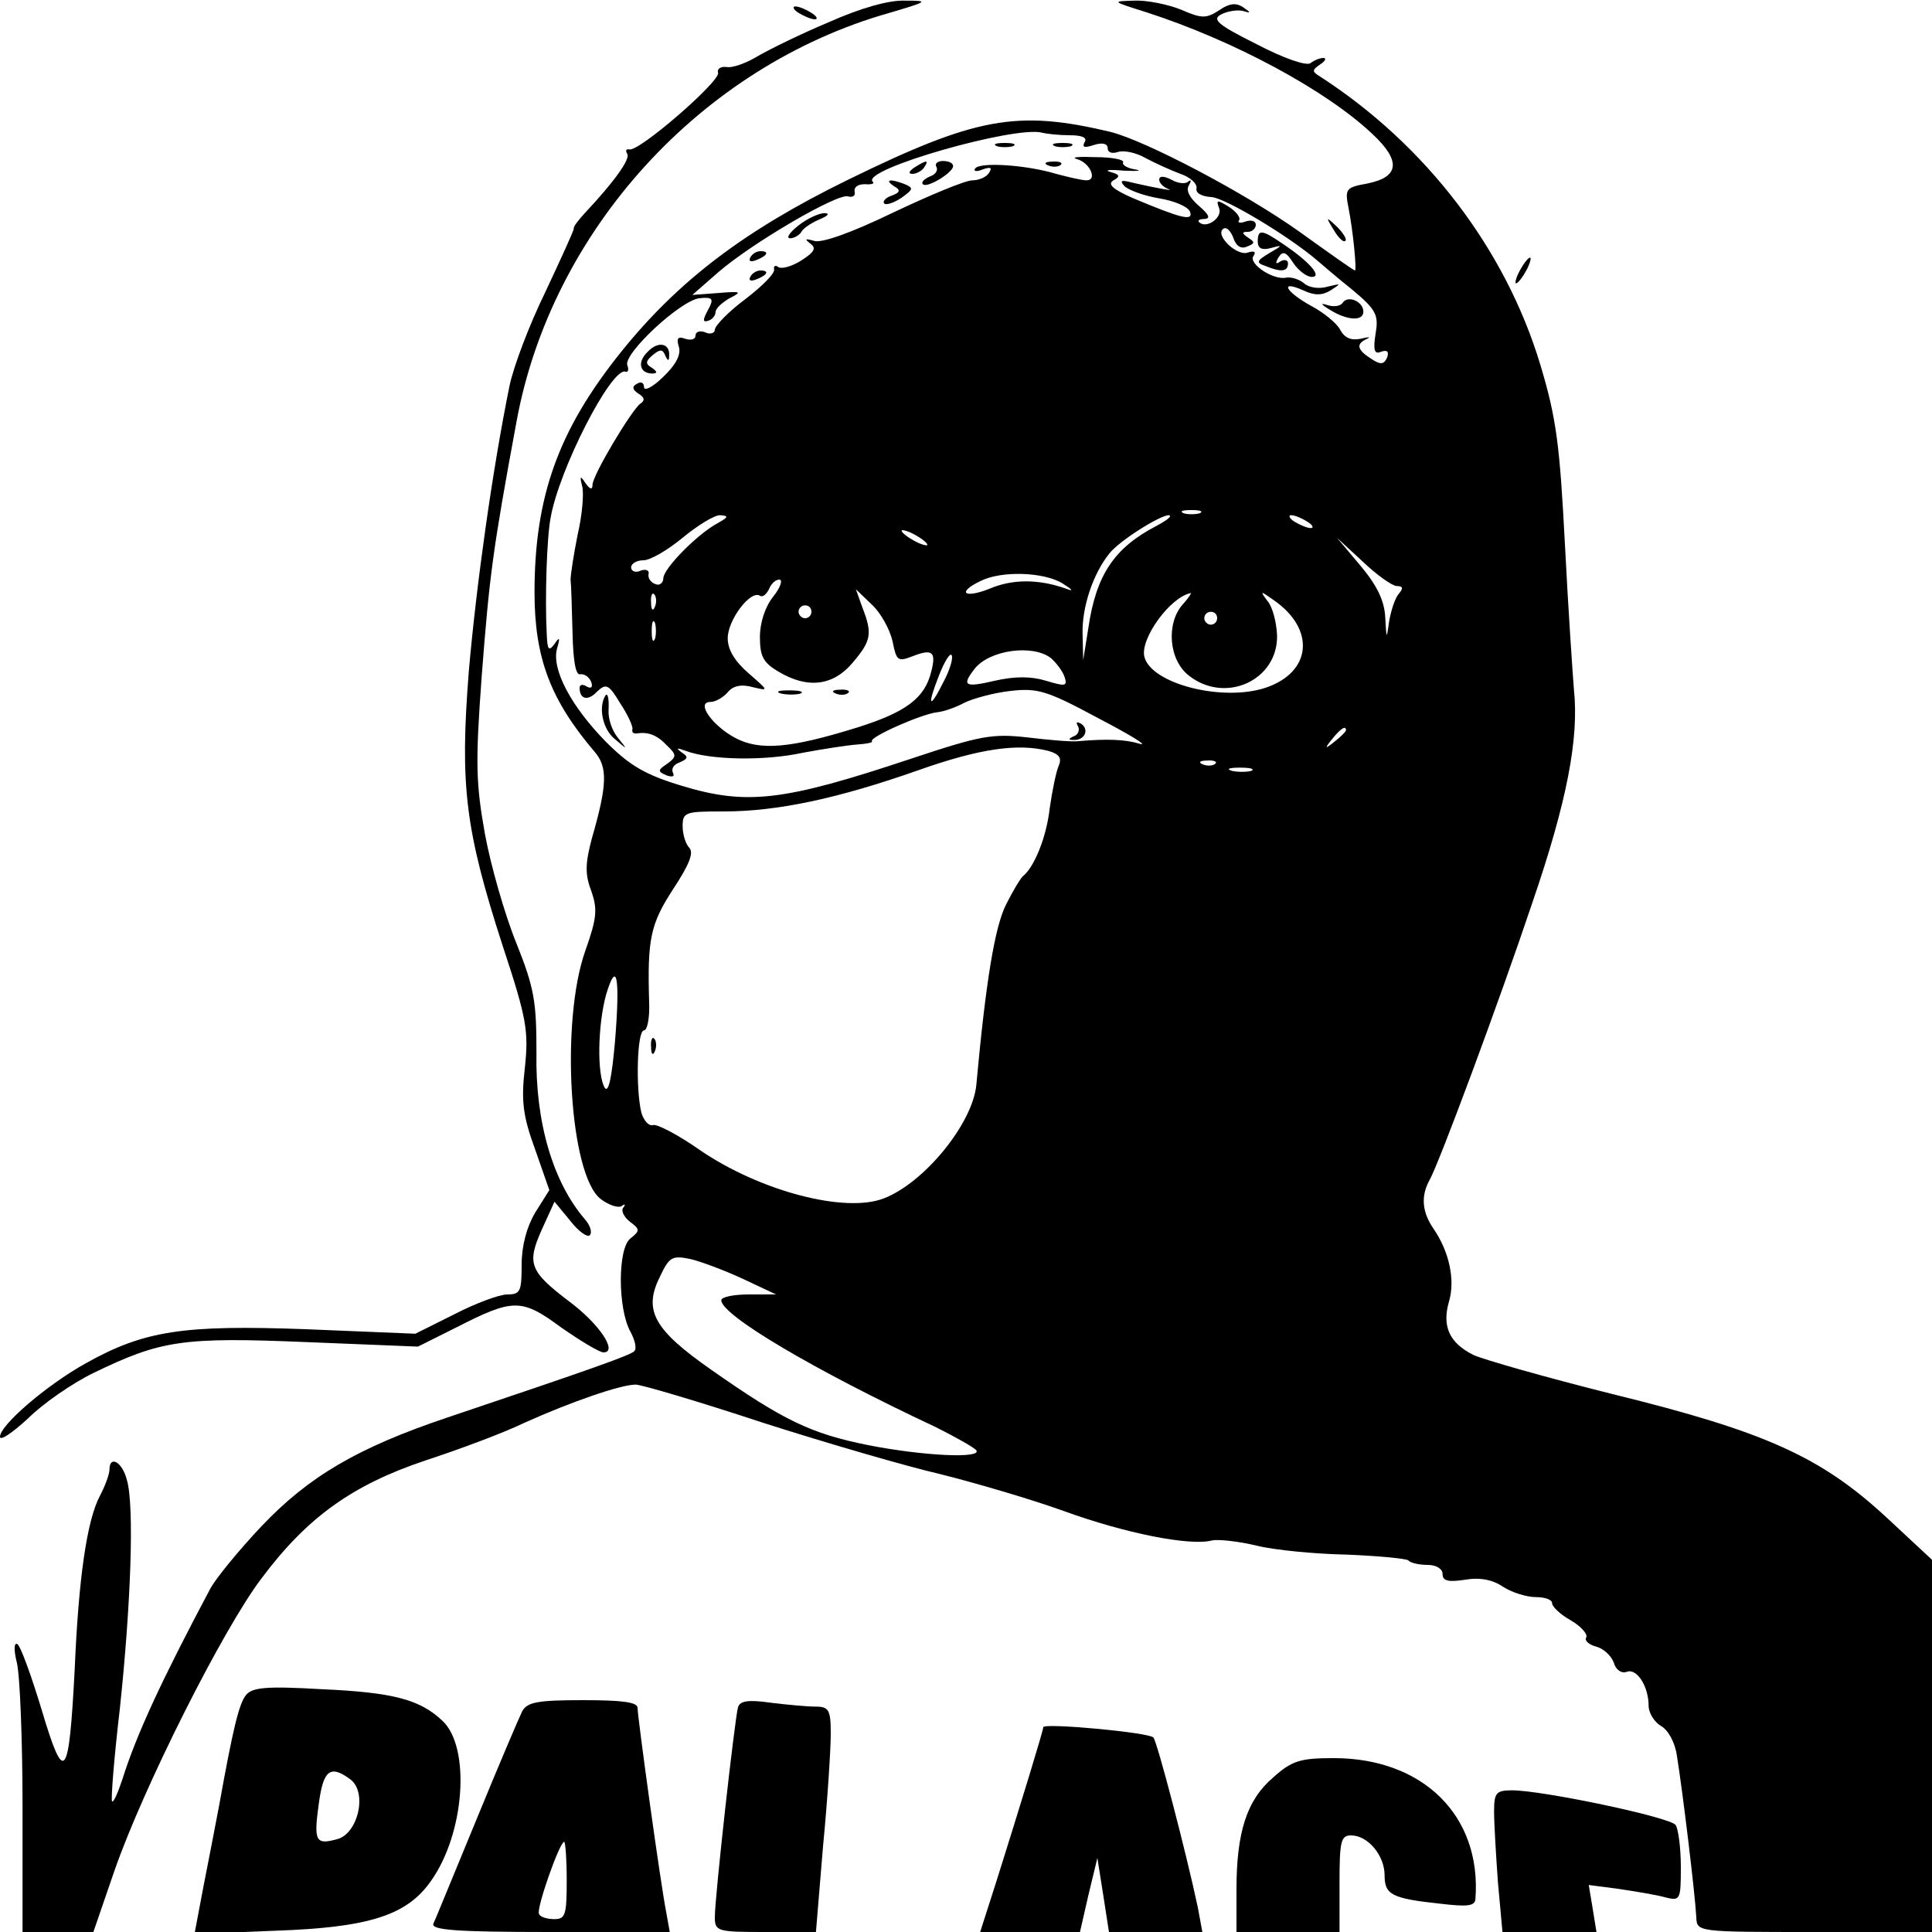
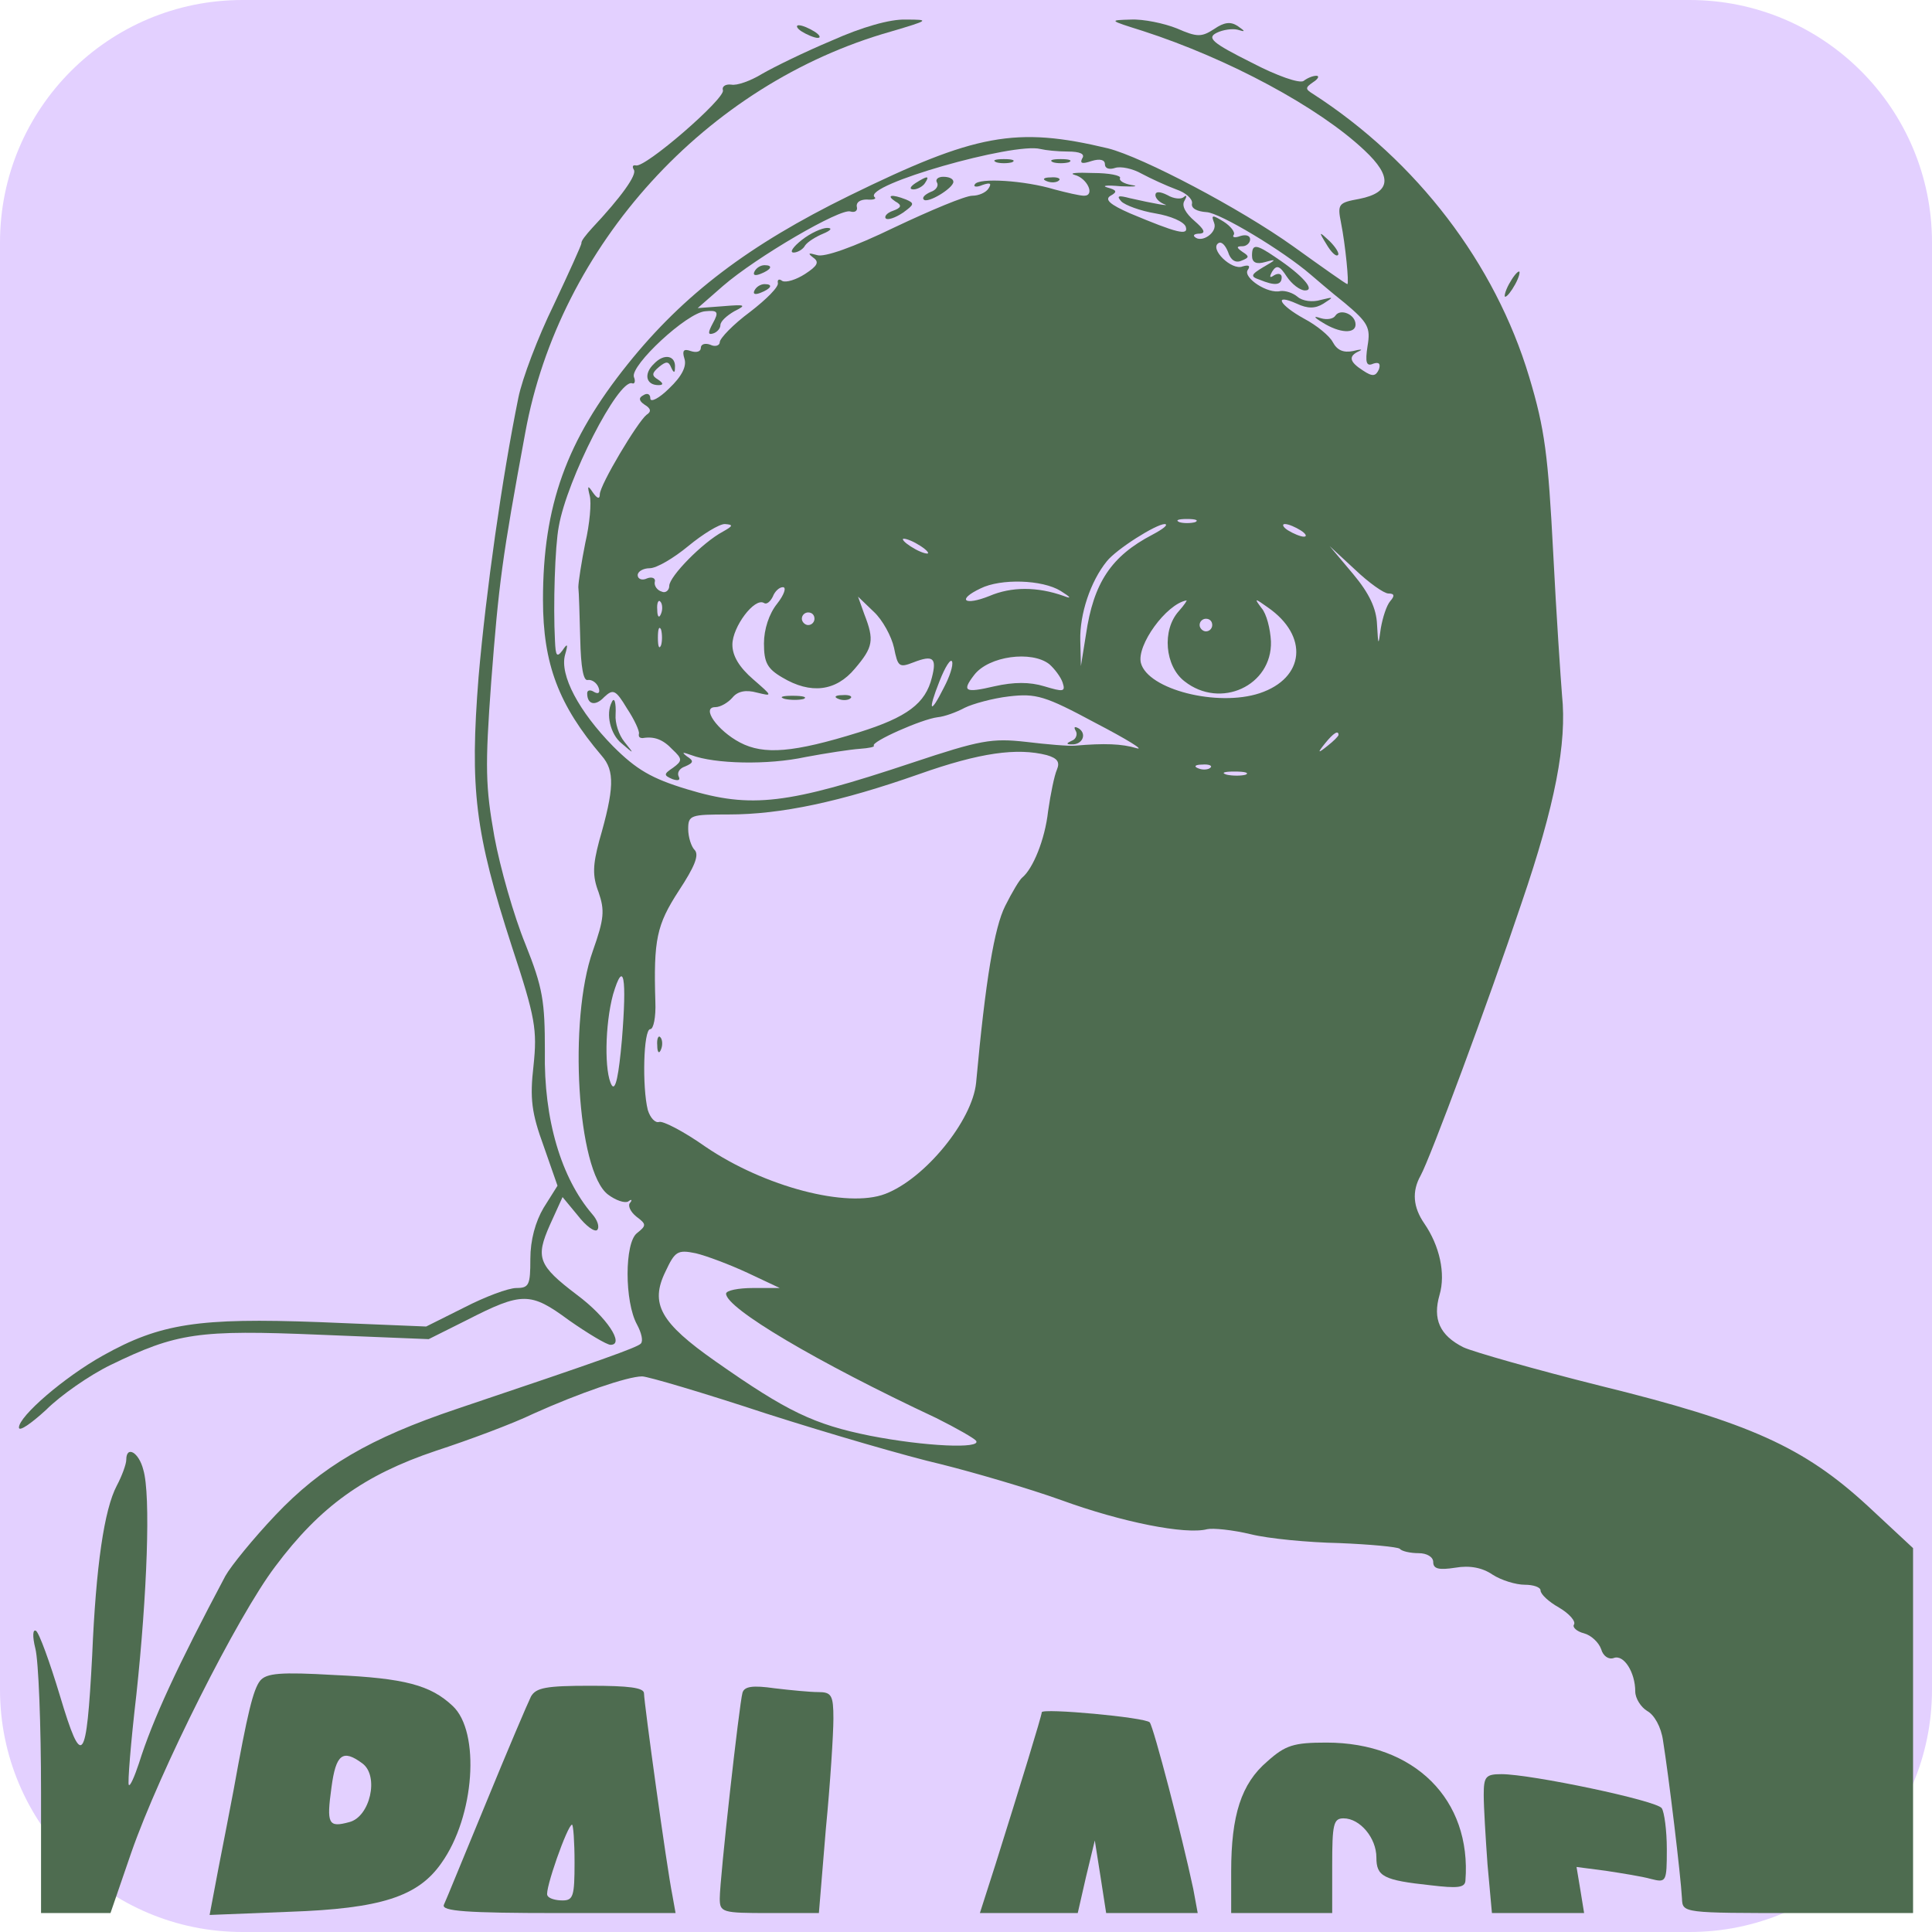
- <svg xmlns="http://www.w3.org/2000/svg" version="1.0" width="300pt" height="300pt" viewBox="0 0 300 300" preserveAspectRatio="xMidYMid meet">
-   <g transform="translate(0,300) scale(0.1,-0.1)" fill="#000000" stroke="none">
-     <path d="M1288 2966 c-43 -18 -92 -42 -111 -53 -18 -11 -40 -19 -49 -17 -9 1 -15 -3 -13 -9 4 -13 -124 -124 -138 -119 -5 1 -6 -2 -3 -7 5 -8 -20 -43 -66 -92 -10 -11 -18 -21 -17 -24 0 -3 -20 -47 -44 -98 -25 -51 -50 -117 -56 -147 -26 -128 -51 -305 -63 -442 -14 -178 -6 -246 53 -428 37 -112 40 -131 34 -188 -6 -52 -3 -75 16 -127 l22 -63 -22 -35 c-13 -22 -21 -51 -21 -81 0 -41 -2 -46 -22 -46 -13 0 -50 -14 -83 -31 l-60 -30 -170 7 c-190 7 -251 -2 -342 -53 -61 -34 -133 -96 -133 -114 0 -7 19 6 43 28 23 23 69 55 102 71 105 51 139 56 331 48 l173 -7 60 30 c88 45 101 45 162 0 30 -21 60 -39 66 -39 23 0 -6 44 -53 79 -62 47 -66 59 -43 111 l20 44 24 -29 c13 -17 27 -27 31 -23 4 5 0 16 -8 25 -49 57 -77 150 -75 258 0 79 -3 100 -31 170 -18 44 -40 121 -49 170 -14 79 -15 109 -5 245 12 156 17 195 54 395 54 296 286 552 579 635 61 18 62 19 24 19 -25 1 -70 -12 -117 -33z" />
-     <path d="M1780 2981 c136 -44 279 -121 351 -189 45 -42 42 -67 -8 -77 -33 -6 -35 -8 -29 -38 7 -35 13 -97 10 -97 -2 0 -40 27 -86 60 -84 60 -238 141 -293 155 -146 35 -210 23 -410 -75 -159 -78 -262 -156 -351 -267 -97 -121 -134 -224 -134 -373 0 -102 25 -167 93 -247 21 -24 20 -52 -4 -135 -10 -38 -11 -55 -1 -81 10 -29 9 -42 -9 -93 -39 -109 -25 -349 24 -386 12 -9 26 -14 32 -11 5 4 7 3 3 -2 -4 -4 0 -14 10 -22 16 -12 16 -14 1 -26 -20 -15 -20 -109 0 -145 7 -13 10 -26 6 -30 -5 -6 -64 -27 -290 -103 -140 -47 -216 -92 -289 -169 -35 -37 -70 -80 -79 -96 -76 -143 -115 -227 -137 -297 -7 -21 -14 -37 -16 -34 -2 2 3 66 12 143 17 159 23 316 11 356 -7 28 -27 39 -27 16 0 -7 -7 -26 -15 -41 -20 -38 -33 -127 -39 -269 -9 -172 -16 -181 -51 -64 -16 53 -33 100 -38 103 -5 3 -6 -8 -1 -28 5 -19 9 -121 9 -227 l0 -192 55 0 55 0 33 96 c45 129 168 374 228 453 71 95 141 145 254 183 52 17 122 43 155 59 71 32 149 59 172 59 9 0 97 -26 197 -59 100 -32 224 -68 276 -80 52 -13 138 -38 191 -57 96 -35 197 -55 231 -46 9 2 40 -1 69 -8 28 -7 91 -13 140 -14 49 -2 92 -6 96 -9 3 -4 17 -7 30 -7 13 0 23 -6 23 -14 0 -11 9 -13 35 -9 23 4 43 0 59 -11 14 -9 37 -16 51 -16 14 0 25 -4 25 -9 0 -6 13 -18 29 -27 17 -10 27 -22 24 -27 -3 -4 4 -11 16 -14 11 -3 23 -14 27 -25 3 -11 12 -17 20 -14 16 6 34 -23 34 -53 0 -11 9 -25 19 -31 11 -6 22 -25 25 -47 9 -56 28 -213 30 -250 1 -23 1 -23 184 -23 l182 0 0 289 0 289 -72 67 c-101 93 -187 132 -423 190 -104 26 -202 54 -217 61 -38 19 -49 45 -38 83 10 34 0 78 -24 113 -18 26 -20 51 -6 76 15 27 107 274 160 432 53 155 72 253 64 329 -2 25 -9 127 -14 226 -8 153 -13 195 -38 278 -54 180 -178 342 -342 448 -13 8 -13 10 0 19 8 5 10 10 5 10 -6 0 -15 -4 -20 -8 -6 -5 -43 8 -83 29 -62 31 -71 39 -55 47 10 5 25 7 33 5 13 -4 13 -3 0 6 -11 7 -21 6 -37 -5 -20 -13 -27 -13 -59 1 -20 8 -53 15 -73 14 -35 -1 -35 -1 19 -18z m-119 -191 c20 0 28 -4 23 -11 -4 -8 0 -9 15 -4 13 4 21 2 21 -5 0 -7 7 -9 16 -6 9 3 28 -1 42 -9 15 -8 39 -19 55 -25 15 -5 26 -15 25 -22 -2 -8 8 -13 23 -14 21 -1 121 -61 165 -99 6 -5 30 -26 54 -45 37 -31 41 -39 36 -68 -4 -26 -2 -33 9 -28 9 3 12 0 9 -9 -5 -11 -10 -12 -25 -2 -22 14 -24 23 -6 31 6 3 2 3 -10 0 -15 -3 -25 1 -32 14 -5 10 -26 27 -45 37 -40 22 -50 41 -12 24 17 -8 29 -8 42 0 17 11 17 11 -4 6 -13 -4 -29 -2 -37 5 -7 6 -19 10 -27 9 -20 -5 -59 21 -52 33 5 7 2 9 -8 6 -17 -7 -53 28 -38 37 5 3 11 -4 15 -14 4 -13 12 -18 21 -14 13 5 13 7 2 14 -10 7 -10 9 0 9 6 0 12 5 12 11 0 6 -7 8 -16 5 -8 -3 -13 -2 -10 2 3 4 -5 14 -16 21 -18 11 -20 11 -15 -2 6 -15 -20 -33 -31 -22 -3 3 1 5 9 5 9 1 6 7 -9 20 -14 12 -21 24 -16 32 4 7 4 10 -1 6 -4 -4 -16 -3 -26 3 -12 6 -19 6 -19 0 0 -5 6 -11 13 -14 15 -5 -18 1 -53 9 -19 5 -22 4 -14 -5 6 -6 30 -15 54 -19 24 -4 45 -13 48 -21 5 -15 -14 -10 -88 21 -32 14 -41 22 -31 28 11 6 10 9 -5 13 -10 3 -1 4 21 2 22 -1 30 0 17 2 -12 2 -20 7 -18 11 2 4 -17 8 -43 8 -25 1 -39 0 -29 -3 20 -5 33 -33 15 -33 -7 0 -28 5 -47 10 -46 14 -120 19 -126 8 -3 -4 3 -5 12 -1 12 4 15 3 10 -5 -4 -7 -16 -12 -26 -12 -11 0 -66 -23 -123 -50 -66 -32 -112 -48 -123 -44 -14 4 -15 3 -6 -4 10 -7 7 -13 -13 -26 -14 -9 -30 -14 -36 -11 -5 4 -8 2 -7 -3 2 -6 -18 -26 -44 -46 -27 -20 -48 -42 -48 -48 0 -5 -7 -8 -15 -4 -8 3 -15 1 -15 -5 0 -6 -7 -8 -16 -5 -11 4 -14 1 -10 -12 4 -12 -4 -28 -24 -47 -16 -16 -30 -23 -30 -16 0 7 -5 9 -11 5 -8 -4 -7 -9 2 -15 10 -6 11 -11 3 -16 -14 -11 -74 -111 -74 -126 0 -8 -4 -7 -11 3 -8 12 -9 11 -5 -5 3 -11 0 -45 -7 -75 -6 -30 -11 -62 -11 -70 1 -8 2 -45 3 -82 1 -45 5 -67 12 -65 6 1 14 -4 17 -12 3 -8 0 -11 -7 -7 -6 4 -11 3 -11 -2 0 -18 13 -21 27 -6 14 13 18 12 36 -18 12 -18 20 -36 19 -40 -1 -5 1 -7 6 -7 18 3 32 -2 47 -18 16 -15 16 -18 1 -29 -15 -10 -15 -12 -1 -18 9 -3 13 -2 10 4 -3 6 1 13 10 16 14 6 14 9 3 16 -9 7 -7 7 7 2 37 -14 121 -16 181 -3 32 6 71 12 86 13 14 1 24 3 22 5 -5 6 76 42 101 45 11 1 30 8 43 15 12 6 44 15 70 18 43 5 57 1 137 -42 50 -26 79 -44 65 -40 -23 7 -51 8 -97 4 -10 -1 -45 2 -78 6 -54 6 -72 3 -180 -33 -198 -66 -255 -73 -357 -42 -56 17 -80 31 -117 68 -54 55 -85 113 -76 145 5 17 4 19 -4 7 -9 -12 -11 -9 -12 15 -3 56 0 150 6 181 13 75 94 233 116 227 4 -2 6 3 3 10 -6 18 84 102 113 104 20 2 22 -1 12 -19 -8 -15 -8 -19 1 -16 6 2 11 8 11 13 0 6 10 15 22 22 20 10 18 11 -18 8 l-40 -3 40 35 c53 46 187 124 202 118 7 -2 12 1 10 8 -1 7 6 11 16 11 10 -1 16 1 12 4 -18 19 221 87 263 76 8 -2 27 -4 43 -4z m202 -587 c-7 -2 -19 -2 -25 0 -7 3 -2 5 12 5 14 0 19 -2 13 -5z m-748 -15 c-32 -17 -85 -71 -85 -86 0 -7 -6 -12 -12 -9 -7 2 -12 9 -11 15 2 6 -4 9 -12 6 -8 -4 -15 -1 -15 5 0 6 9 11 19 11 11 0 38 16 61 35 23 19 49 35 58 35 14 -1 13 -3 -3 -12z m680 -5 c-65 -34 -93 -76 -105 -158 l-8 -50 -1 41 c-1 41 16 93 42 125 15 19 78 59 92 59 6 -1 -3 -8 -20 -17z m235 7 c8 -5 11 -10 5 -10 -5 0 -17 5 -25 10 -8 5 -10 10 -5 10 6 0 17 -5 25 -10z m-590 -36 c0 -2 -9 0 -20 6 -11 6 -20 13 -20 16 0 2 9 0 20 -6 11 -6 20 -13 20 -16z m729 -64 c10 0 10 -4 3 -12 -6 -7 -12 -26 -15 -43 -4 -29 -4 -28 -6 6 -1 25 -12 49 -38 80 l-37 44 40 -37 c22 -21 46 -38 53 -38z m-519 4 c16 -10 18 -13 5 -8 -42 15 -83 15 -118 0 -40 -16 -52 -6 -14 12 32 16 98 14 127 -4z m-449 -20 c-13 -16 -21 -41 -21 -63 0 -30 5 -40 29 -54 45 -27 85 -22 115 14 29 34 31 45 15 86 l-10 28 25 -24 c14 -13 28 -39 32 -57 6 -30 8 -32 31 -23 31 12 37 7 29 -24 -10 -41 -39 -63 -116 -87 -103 -32 -150 -36 -188 -16 -36 19 -62 56 -39 56 8 0 20 7 27 15 8 10 21 13 39 8 25 -6 25 -6 -6 21 -22 19 -33 37 -33 55 0 28 35 75 50 66 4 -3 10 2 14 10 3 8 10 15 16 15 6 0 2 -12 -9 -26z m-184 -16 c-3 -8 -6 -5 -6 6 -1 11 2 17 5 13 3 -3 4 -12 1 -19z m820 4 c-27 -30 -22 -87 9 -111 57 -45 139 -7 137 63 -1 20 -7 44 -15 53 -12 16 -11 16 10 1 65 -45 59 -112 -13 -136 -67 -22 -177 6 -188 48 -7 28 40 93 72 99 2 1 -3 -7 -12 -17z m-577 -12 c0 -5 -4 -10 -10 -10 -5 0 -10 5 -10 10 0 6 5 10 10 10 6 0 10 -4 10 -10z m630 -10 c0 -5 -4 -10 -10 -10 -5 0 -10 5 -10 10 0 6 5 10 10 10 6 0 10 -4 10 -10z m-873 -32 c-3 -7 -5 -2 -5 12 0 14 2 19 5 13 2 -7 2 -19 0 -25z m448 -67 c-22 -44 -26 -38 -7 10 9 23 18 37 20 31 2 -6 -4 -24 -13 -41z m167 37 c8 -7 18 -20 21 -29 5 -15 1 -15 -29 -6 -23 7 -48 7 -79 0 -47 -11 -52 -8 -32 18 23 30 91 39 119 17z m458 -112 c0 -2 -8 -10 -17 -17 -16 -13 -17 -12 -4 4 13 16 21 21 21 13z m-462 -32 c17 -5 21 -11 16 -23 -4 -9 -10 -38 -14 -66 -5 -45 -24 -91 -41 -105 -4 -3 -16 -23 -27 -45 -17 -34 -31 -116 -46 -280 -6 -60 -81 -152 -144 -176 -60 -23 -191 11 -285 75 -34 24 -67 41 -73 39 -6 -2 -14 6 -18 19 -9 36 -7 128 4 128 5 0 9 19 8 43 -3 99 2 122 37 176 25 38 33 57 25 65 -5 5 -10 20 -10 33 0 22 4 23 64 23 83 0 177 20 302 64 96 34 155 42 202 30z m259 -20 c-3 -3 -12 -4 -19 -1 -8 3 -5 6 6 6 11 1 17 -2 13 -5z m56 -11 c-7 -2 -21 -2 -30 0 -10 3 -4 5 12 5 17 0 24 -2 18 -5z m-988 -420 c-5 -56 -10 -81 -16 -72 -12 20 -11 96 2 144 17 57 22 27 14 -72z m199 -369 l51 -24 -42 0 c-24 0 -43 -4 -43 -9 0 -23 143 -108 333 -197 32 -16 60 -32 63 -36 9 -13 -81 -9 -168 8 -89 18 -131 38 -245 118 -87 61 -104 91 -79 142 15 32 19 35 48 29 17 -4 54 -18 82 -31z" />
-     <path d="M1548 2773 c6 -2 18 -2 25 0 6 3 1 5 -13 5 -14 0 -19 -2 -12 -5z" />
-     <path d="M1638 2773 c6 -2 18 -2 25 0 6 3 1 5 -13 5 -14 0 -19 -2 -12 -5z" />
-     <path d="M1420 2740 c-9 -6 -10 -10 -3 -10 6 0 15 5 18 10 8 12 4 12 -15 0z" />
-     <path d="M1454 2741 c3 -5 -1 -12 -10 -15 -9 -4 -14 -9 -11 -12 6 -7 47 18 47 28 0 5 -7 8 -16 8 -8 0 -13 -4 -10 -9z" />
-     <path d="M1628 2743 c7 -3 16 -2 19 1 4 3 -2 6 -13 5 -11 0 -14 -3 -6 -6z" />
-     <path d="M1388 2711 c11 -6 10 -10 -4 -15 -9 -3 -14 -9 -11 -12 3 -3 15 1 27 9 18 13 19 15 5 21 -23 9 -32 7 -17 -3z" />
-     <path d="M1240 2650 c-14 -11 -20 -20 -13 -20 6 0 15 5 18 11 4 6 17 14 29 19 12 5 15 9 6 9 -8 0 -26 -8 -40 -19z" />
-     <path d="M1953 2625 c0 -11 7 -14 21 -10 18 5 18 4 -3 -8 -20 -12 -21 -15 -6 -20 24 -10 35 -9 35 4 0 5 -5 7 -12 3 -7 -5 -8 -3 -3 6 7 11 12 9 23 -8 8 -12 21 -22 29 -22 17 0 -4 24 -46 52 -32 22 -38 22 -38 3z" />
-     <path d="M1165 2600 c-3 -6 1 -7 9 -4 18 7 21 14 7 14 -6 0 -13 -4 -16 -10z" />
-     <path d="M1165 2570 c-3 -6 1 -7 9 -4 18 7 21 14 7 14 -6 0 -13 -4 -16 -10z" />
-     <path d="M2085 2530 c-3 -5 -13 -7 -23 -4 -12 4 -12 2 3 -7 27 -17 52 -18 52 -3 0 16 -24 26 -32 14z" />
-     <path d="M1006 2454 c-17 -16 -13 -34 7 -34 8 0 8 3 -1 9 -10 6 -10 10 2 20 11 9 15 9 19 -1 4 -9 6 -9 6 -1 2 20 -17 24 -33 7z" />
-     <path d="M939 1918 c-10 -19 -2 -51 15 -65 21 -18 21 -18 5 2 -9 11 -15 30 -14 43 1 19 -2 29 -6 20z" />
-     <path d="M1674 1872 c3 -5 0 -13 -6 -15 -9 -4 -10 -6 -1 -6 17 -1 25 16 12 25 -7 4 -9 3 -5 -4z" />
-     <path d="M1213 1923 c9 -2 23 -2 30 0 6 3 -1 5 -18 5 -16 0 -22 -2 -12 -5z" />
-     <path d="M1298 1923 c7 -3 16 -2 19 1 4 3 -2 6 -13 5 -11 0 -14 -3 -6 -6z" />
-     <path d="M1011 1374 c0 -11 3 -14 6 -6 3 7 2 16 -1 19 -3 4 -6 -2 -5 -13z" />
-     <path d="M1240 2980 c8 -5 20 -10 25 -10 6 0 3 5 -5 10 -8 5 -19 10 -25 10 -5 0 -3 -5 5 -10z" />
-     <path d="M2071 2643 c7 -12 15 -20 18 -17 3 2 -3 12 -13 22 -17 16 -18 16 -5 -5z" />
-     <path d="M2360 2580 c-6 -11 -8 -20 -6 -20 3 0 10 9 16 20 6 11 8 20 6 20 -3 0 -10 -9 -16 -20z" />
-     <path d="M382 368 c-11 -14 -20 -51 -42 -173 -5 -27 -16 -83 -24 -124 l-14 -74 126 5 c145 5 204 24 241 77 53 74 62 208 18 249 -35 33 -76 44 -187 49 -86 5 -108 3 -118 -9z m162 -131 c27 -20 12 -85 -21 -93 -33 -9 -36 -3 -28 55 7 53 18 61 49 38z" />
-     <path d="M811 343 c-5 -10 -37 -85 -71 -168 -34 -82 -64 -156 -67 -162 -4 -10 36 -13 181 -13 l186 0 -5 28 c-9 44 -45 306 -45 320 0 9 -24 12 -85 12 -70 0 -86 -3 -94 -17z m69 -263 c0 -53 -2 -60 -19 -60 -11 0 -22 3 -24 8 -5 7 32 112 39 112 2 0 4 -27 4 -60z" />
-     <path d="M1146 349 c-5 -17 -36 -294 -36 -326 0 -22 4 -23 78 -23 l79 0 11 133 c7 72 12 151 12 175 0 37 -3 42 -24 42 -13 0 -44 3 -69 6 -35 5 -48 3 -51 -7z" />
-     <path d="M1620 318 c0 -5 -34 -116 -73 -240 l-25 -78 77 0 78 0 13 57 14 58 9 -57 9 -58 73 0 72 0 -7 38 c-18 85 -63 257 -69 264 -7 8 -171 23 -171 16z" />
-     <path d="M1977 240 c-41 -35 -57 -85 -57 -174 l0 -66 80 0 80 0 0 75 c0 66 2 75 18 75 26 0 52 -31 52 -62 0 -30 11 -36 86 -44 42 -5 54 -4 55 7 10 129 -81 219 -220 219 -52 0 -65 -4 -94 -30z" />
-     <path d="M2320 187 c0 -19 3 -68 6 -110 l7 -77 73 0 73 0 -6 37 -6 36 46 -6 c26 -4 58 -9 72 -13 24 -6 25 -5 25 47 0 30 -4 59 -8 65 -7 12 -207 54 -254 54 -25 0 -28 -4 -28 -33z" />
+ <svg xmlns="http://www.w3.org/2000/svg" version="1.0" width="300pt" height="300pt" viewBox="-3 -3 306 306" preserveAspectRatio="xMidYMid meet" transform="matrix(1, 0, 0, 1, 0, 0)">
+   <g id="deeditor_bgCarrier" stroke-width="0">
+     <rect id="dee_c_e" x="-3" y="-3" width="306" height="306" rx="38.4" fill="#e3d0ff" strokewidth="0" />
+   </g>
+   <g transform="translate(0,300) scale(0.1,-0.1)" fill="#4e6c50" stroke="none">
+     <path d="M1288 2966 c-43 -18 -92 -42 -111 -53 -18 -11 -40 -19 -49 -17 -9 1 -15 -3 -13 -9 4 -13 -124 -124 -138 -119 -5 1 -6 -2 -3 -7 5 -8 -20 -43 -66 -92 -10 -11 -18 -21 -17 -24 0 -3 -20 -47 -44 -98 -25 -51 -50 -117 -56 -147 -26 -128 -51 -305 -63 -442 -14 -178 -6 -246 53 -428 37 -112 40 -131 34 -188 -6 -52 -3 -75 16 -127 l22 -63 -22 -35 c-13 -22 -21 -51 -21 -81 0 -41 -2 -46 -22 -46 -13 0 -50 -14 -83 -31 l-60 -30 -170 7 c-190 7 -251 -2 -342 -53 -61 -34 -133 -96 -133 -114 0 -7 19 6 43 28 23 23 69 55 102 71 105 51 139 56 331 48 l173 -7 60 30 c88 45 101 45 162 0 30 -21 60 -39 66 -39 23 0 -6 44 -53 79 -62 47 -66 59 -43 111 l20 44 24 -29 c13 -17 27 -27 31 -23 4 5 0 16 -8 25 -49 57 -77 150 -75 258 0 79 -3 100 -31 170 -18 44 -40 121 -49 170 -14 79 -15 109 -5 245 12 156 17 195 54 395 54 296 286 552 579 635 61 18 62 19 24 19 -25 1 -70 -12 -117 -33z" fill="#4e6c50" />
+     <path d="M1780 2981 c136 -44 279 -121 351 -189 45 -42 42 -67 -8 -77 -33 -6 -35 -8 -29 -38 7 -35 13 -97 10 -97 -2 0 -40 27 -86 60 -84 60 -238 141 -293 155 -146 35 -210 23 -410 -75 -159 -78 -262 -156 -351 -267 -97 -121 -134 -224 -134 -373 0 -102 25 -167 93 -247 21 -24 20 -52 -4 -135 -10 -38 -11 -55 -1 -81 10 -29 9 -42 -9 -93 -39 -109 -25 -349 24 -386 12 -9 26 -14 32 -11 5 4 7 3 3 -2 -4 -4 0 -14 10 -22 16 -12 16 -14 1 -26 -20 -15 -20 -109 0 -145 7 -13 10 -26 6 -30 -5 -6 -64 -27 -290 -103 -140 -47 -216 -92 -289 -169 -35 -37 -70 -80 -79 -96 -76 -143 -115 -227 -137 -297 -7 -21 -14 -37 -16 -34 -2 2 3 66 12 143 17 159 23 316 11 356 -7 28 -27 39 -27 16 0 -7 -7 -26 -15 -41 -20 -38 -33 -127 -39 -269 -9 -172 -16 -181 -51 -64 -16 53 -33 100 -38 103 -5 3 -6 -8 -1 -28 5 -19 9 -121 9 -227 l0 -192 55 0 55 0 33 96 c45 129 168 374 228 453 71 95 141 145 254 183 52 17 122 43 155 59 71 32 149 59 172 59 9 0 97 -26 197 -59 100 -32 224 -68 276 -80 52 -13 138 -38 191 -57 96 -35 197 -55 231 -46 9 2 40 -1 69 -8 28 -7 91 -13 140 -14 49 -2 92 -6 96 -9 3 -4 17 -7 30 -7 13 0 23 -6 23 -14 0 -11 9 -13 35 -9 23 4 43 0 59 -11 14 -9 37 -16 51 -16 14 0 25 -4 25 -9 0 -6 13 -18 29 -27 17 -10 27 -22 24 -27 -3 -4 4 -11 16 -14 11 -3 23 -14 27 -25 3 -11 12 -17 20 -14 16 6 34 -23 34 -53 0 -11 9 -25 19 -31 11 -6 22 -25 25 -47 9 -56 28 -213 30 -250 1 -23 1 -23 184 -23 l182 0 0 289 0 289 -72 67 c-101 93 -187 132 -423 190 -104 26 -202 54 -217 61 -38 19 -49 45 -38 83 10 34 0 78 -24 113 -18 26 -20 51 -6 76 15 27 107 274 160 432 53 155 72 253 64 329 -2 25 -9 127 -14 226 -8 153 -13 195 -38 278 -54 180 -178 342 -342 448 -13 8 -13 10 0 19 8 5 10 10 5 10 -6 0 -15 -4 -20 -8 -6 -5 -43 8 -83 29 -62 31 -71 39 -55 47 10 5 25 7 33 5 13 -4 13 -3 0 6 -11 7 -21 6 -37 -5 -20 -13 -27 -13 -59 1 -20 8 -53 15 -73 14 -35 -1 -35 -1 19 -18z m-119 -191 c20 0 28 -4 23 -11 -4 -8 0 -9 15 -4 13 4 21 2 21 -5 0 -7 7 -9 16 -6 9 3 28 -1 42 -9 15 -8 39 -19 55 -25 15 -5 26 -15 25 -22 -2 -8 8 -13 23 -14 21 -1 121 -61 165 -99 6 -5 30 -26 54 -45 37 -31 41 -39 36 -68 -4 -26 -2 -33 9 -28 9 3 12 0 9 -9 -5 -11 -10 -12 -25 -2 -22 14 -24 23 -6 31 6 3 2 3 -10 0 -15 -3 -25 1 -32 14 -5 10 -26 27 -45 37 -40 22 -50 41 -12 24 17 -8 29 -8 42 0 17 11 17 11 -4 6 -13 -4 -29 -2 -37 5 -7 6 -19 10 -27 9 -20 -5 -59 21 -52 33 5 7 2 9 -8 6 -17 -7 -53 28 -38 37 5 3 11 -4 15 -14 4 -13 12 -18 21 -14 13 5 13 7 2 14 -10 7 -10 9 0 9 6 0 12 5 12 11 0 6 -7 8 -16 5 -8 -3 -13 -2 -10 2 3 4 -5 14 -16 21 -18 11 -20 11 -15 -2 6 -15 -20 -33 -31 -22 -3 3 1 5 9 5 9 1 6 7 -9 20 -14 12 -21 24 -16 32 4 7 4 10 -1 6 -4 -4 -16 -3 -26 3 -12 6 -19 6 -19 0 0 -5 6 -11 13 -14 15 -5 -18 1 -53 9 -19 5 -22 4 -14 -5 6 -6 30 -15 54 -19 24 -4 45 -13 48 -21 5 -15 -14 -10 -88 21 -32 14 -41 22 -31 28 11 6 10 9 -5 13 -10 3 -1 4 21 2 22 -1 30 0 17 2 -12 2 -20 7 -18 11 2 4 -17 8 -43 8 -25 1 -39 0 -29 -3 20 -5 33 -33 15 -33 -7 0 -28 5 -47 10 -46 14 -120 19 -126 8 -3 -4 3 -5 12 -1 12 4 15 3 10 -5 -4 -7 -16 -12 -26 -12 -11 0 -66 -23 -123 -50 -66 -32 -112 -48 -123 -44 -14 4 -15 3 -6 -4 10 -7 7 -13 -13 -26 -14 -9 -30 -14 -36 -11 -5 4 -8 2 -7 -3 2 -6 -18 -26 -44 -46 -27 -20 -48 -42 -48 -48 0 -5 -7 -8 -15 -4 -8 3 -15 1 -15 -5 0 -6 -7 -8 -16 -5 -11 4 -14 1 -10 -12 4 -12 -4 -28 -24 -47 -16 -16 -30 -23 -30 -16 0 7 -5 9 -11 5 -8 -4 -7 -9 2 -15 10 -6 11 -11 3 -16 -14 -11 -74 -111 -74 -126 0 -8 -4 -7 -11 3 -8 12 -9 11 -5 -5 3 -11 0 -45 -7 -75 -6 -30 -11 -62 -11 -70 1 -8 2 -45 3 -82 1 -45 5 -67 12 -65 6 1 14 -4 17 -12 3 -8 0 -11 -7 -7 -6 4 -11 3 -11 -2 0 -18 13 -21 27 -6 14 13 18 12 36 -18 12 -18 20 -36 19 -40 -1 -5 1 -7 6 -7 18 3 32 -2 47 -18 16 -15 16 -18 1 -29 -15 -10 -15 -12 -1 -18 9 -3 13 -2 10 4 -3 6 1 13 10 16 14 6 14 9 3 16 -9 7 -7 7 7 2 37 -14 121 -16 181 -3 32 6 71 12 86 13 14 1 24 3 22 5 -5 6 76 42 101 45 11 1 30 8 43 15 12 6 44 15 70 18 43 5 57 1 137 -42 50 -26 79 -44 65 -40 -23 7 -51 8 -97 4 -10 -1 -45 2 -78 6 -54 6 -72 3 -180 -33 -198 -66 -255 -73 -357 -42 -56 17 -80 31 -117 68 -54 55 -85 113 -76 145 5 17 4 19 -4 7 -9 -12 -11 -9 -12 15 -3 56 0 150 6 181 13 75 94 233 116 227 4 -2 6 3 3 10 -6 18 84 102 113 104 20 2 22 -1 12 -19 -8 -15 -8 -19 1 -16 6 2 11 8 11 13 0 6 10 15 22 22 20 10 18 11 -18 8 l-40 -3 40 35 c53 46 187 124 202 118 7 -2 12 1 10 8 -1 7 6 11 16 11 10 -1 16 1 12 4 -18 19 221 87 263 76 8 -2 27 -4 43 -4z m202 -587 c-7 -2 -19 -2 -25 0 -7 3 -2 5 12 5 14 0 19 -2 13 -5z m-748 -15 c-32 -17 -85 -71 -85 -86 0 -7 -6 -12 -12 -9 -7 2 -12 9 -11 15 2 6 -4 9 -12 6 -8 -4 -15 -1 -15 5 0 6 9 11 19 11 11 0 38 16 61 35 23 19 49 35 58 35 14 -1 13 -3 -3 -12z m680 -5 c-65 -34 -93 -76 -105 -158 l-8 -50 -1 41 c-1 41 16 93 42 125 15 19 78 59 92 59 6 -1 -3 -8 -20 -17z m235 7 c8 -5 11 -10 5 -10 -5 0 -17 5 -25 10 -8 5 -10 10 -5 10 6 0 17 -5 25 -10z m-590 -36 c0 -2 -9 0 -20 6 -11 6 -20 13 -20 16 0 2 9 0 20 -6 11 -6 20 -13 20 -16z m729 -64 c10 0 10 -4 3 -12 -6 -7 -12 -26 -15 -43 -4 -29 -4 -28 -6 6 -1 25 -12 49 -38 80 l-37 44 40 -37 c22 -21 46 -38 53 -38z m-519 4 c16 -10 18 -13 5 -8 -42 15 -83 15 -118 0 -40 -16 -52 -6 -14 12 32 16 98 14 127 -4z m-449 -20 c-13 -16 -21 -41 -21 -63 0 -30 5 -40 29 -54 45 -27 85 -22 115 14 29 34 31 45 15 86 l-10 28 25 -24 c14 -13 28 -39 32 -57 6 -30 8 -32 31 -23 31 12 37 7 29 -24 -10 -41 -39 -63 -116 -87 -103 -32 -150 -36 -188 -16 -36 19 -62 56 -39 56 8 0 20 7 27 15 8 10 21 13 39 8 25 -6 25 -6 -6 21 -22 19 -33 37 -33 55 0 28 35 75 50 66 4 -3 10 2 14 10 3 8 10 15 16 15 6 0 2 -12 -9 -26z m-184 -16 c-3 -8 -6 -5 -6 6 -1 11 2 17 5 13 3 -3 4 -12 1 -19z m820 4 c-27 -30 -22 -87 9 -111 57 -45 139 -7 137 63 -1 20 -7 44 -15 53 -12 16 -11 16 10 1 65 -45 59 -112 -13 -136 -67 -22 -177 6 -188 48 -7 28 40 93 72 99 2 1 -3 -7 -12 -17z m-577 -12 c0 -5 -4 -10 -10 -10 -5 0 -10 5 -10 10 0 6 5 10 10 10 6 0 10 -4 10 -10z m630 -10 c0 -5 -4 -10 -10 -10 -5 0 -10 5 -10 10 0 6 5 10 10 10 6 0 10 -4 10 -10z m-873 -32 c-3 -7 -5 -2 -5 12 0 14 2 19 5 13 2 -7 2 -19 0 -25z m448 -67 c-22 -44 -26 -38 -7 10 9 23 18 37 20 31 2 -6 -4 -24 -13 -41z m167 37 c8 -7 18 -20 21 -29 5 -15 1 -15 -29 -6 -23 7 -48 7 -79 0 -47 -11 -52 -8 -32 18 23 30 91 39 119 17z m458 -112 c0 -2 -8 -10 -17 -17 -16 -13 -17 -12 -4 4 13 16 21 21 21 13z m-462 -32 c17 -5 21 -11 16 -23 -4 -9 -10 -38 -14 -66 -5 -45 -24 -91 -41 -105 -4 -3 -16 -23 -27 -45 -17 -34 -31 -116 -46 -280 -6 -60 -81 -152 -144 -176 -60 -23 -191 11 -285 75 -34 24 -67 41 -73 39 -6 -2 -14 6 -18 19 -9 36 -7 128 4 128 5 0 9 19 8 43 -3 99 2 122 37 176 25 38 33 57 25 65 -5 5 -10 20 -10 33 0 22 4 23 64 23 83 0 177 20 302 64 96 34 155 42 202 30z m259 -20 c-3 -3 -12 -4 -19 -1 -8 3 -5 6 6 6 11 1 17 -2 13 -5z m56 -11 c-7 -2 -21 -2 -30 0 -10 3 -4 5 12 5 17 0 24 -2 18 -5z m-988 -420 c-5 -56 -10 -81 -16 -72 -12 20 -11 96 2 144 17 57 22 27 14 -72z m199 -369 l51 -24 -42 0 c-24 0 -43 -4 -43 -9 0 -23 143 -108 333 -197 32 -16 60 -32 63 -36 9 -13 -81 -9 -168 8 -89 18 -131 38 -245 118 -87 61 -104 91 -79 142 15 32 19 35 48 29 17 -4 54 -18 82 -31z" fill="#4e6c50" />
+     <path d="M1548 2773 c6 -2 18 -2 25 0 6 3 1 5 -13 5 -14 0 -19 -2 -12 -5z" fill="#4e6c50" />
+     <path d="M1638 2773 c6 -2 18 -2 25 0 6 3 1 5 -13 5 -14 0 -19 -2 -12 -5z" fill="#4e6c50" />
+     <path d="M1420 2740 c-9 -6 -10 -10 -3 -10 6 0 15 5 18 10 8 12 4 12 -15 0z" fill="#4e6c50" />
+     <path d="M1454 2741 c3 -5 -1 -12 -10 -15 -9 -4 -14 -9 -11 -12 6 -7 47 18 47 28 0 5 -7 8 -16 8 -8 0 -13 -4 -10 -9z" fill="#4e6c50" />
+     <path d="M1628 2743 c7 -3 16 -2 19 1 4 3 -2 6 -13 5 -11 0 -14 -3 -6 -6z" fill="#4e6c50" />
+     <path d="M1388 2711 c11 -6 10 -10 -4 -15 -9 -3 -14 -9 -11 -12 3 -3 15 1 27 9 18 13 19 15 5 21 -23 9 -32 7 -17 -3z" fill="#4e6c50" />
+     <path d="M1240 2650 c-14 -11 -20 -20 -13 -20 6 0 15 5 18 11 4 6 17 14 29 19 12 5 15 9 6 9 -8 0 -26 -8 -40 -19z" fill="#4e6c50" />
+     <path d="M1953 2625 c0 -11 7 -14 21 -10 18 5 18 4 -3 -8 -20 -12 -21 -15 -6 -20 24 -10 35 -9 35 4 0 5 -5 7 -12 3 -7 -5 -8 -3 -3 6 7 11 12 9 23 -8 8 -12 21 -22 29 -22 17 0 -4 24 -46 52 -32 22 -38 22 -38 3z" fill="#4e6c50" />
+     <path d="M1165 2600 c-3 -6 1 -7 9 -4 18 7 21 14 7 14 -6 0 -13 -4 -16 -10z" fill="#4e6c50" />
+     <path d="M1165 2570 c-3 -6 1 -7 9 -4 18 7 21 14 7 14 -6 0 -13 -4 -16 -10z" fill="#4e6c50" />
+     <path d="M2085 2530 c-3 -5 -13 -7 -23 -4 -12 4 -12 2 3 -7 27 -17 52 -18 52 -3 0 16 -24 26 -32 14z" fill="#4e6c50" />
+     <path d="M1006 2454 c-17 -16 -13 -34 7 -34 8 0 8 3 -1 9 -10 6 -10 10 2 20 11 9 15 9 19 -1 4 -9 6 -9 6 -1 2 20 -17 24 -33 7z" fill="#4e6c50" />
+     <path d="M939 1918 c-10 -19 -2 -51 15 -65 21 -18 21 -18 5 2 -9 11 -15 30 -14 43 1 19 -2 29 -6 20z" fill="#4e6c50" />
+     <path d="M1674 1872 c3 -5 0 -13 -6 -15 -9 -4 -10 -6 -1 -6 17 -1 25 16 12 25 -7 4 -9 3 -5 -4z" fill="#4e6c50" />
+     <path d="M1213 1923 c9 -2 23 -2 30 0 6 3 -1 5 -18 5 -16 0 -22 -2 -12 -5z" fill="#4e6c50" />
+     <path d="M1298 1923 c7 -3 16 -2 19 1 4 3 -2 6 -13 5 -11 0 -14 -3 -6 -6z" fill="#4e6c50" />
+     <path d="M1011 1374 c0 -11 3 -14 6 -6 3 7 2 16 -1 19 -3 4 -6 -2 -5 -13z" fill="#4e6c50" />
+     <path d="M1240 2980 c8 -5 20 -10 25 -10 6 0 3 5 -5 10 -8 5 -19 10 -25 10 -5 0 -3 -5 5 -10z" fill="#4e6c50" />
+     <path d="M2071 2643 c7 -12 15 -20 18 -17 3 2 -3 12 -13 22 -17 16 -18 16 -5 -5z" fill="#4e6c50" />
+     <path d="M2360 2580 c-6 -11 -8 -20 -6 -20 3 0 10 9 16 20 6 11 8 20 6 20 -3 0 -10 -9 -16 -20z" fill="#4e6c50" />
+     <path d="M382 368 c-11 -14 -20 -51 -42 -173 -5 -27 -16 -83 -24 -124 l-14 -74 126 5 c145 5 204 24 241 77 53 74 62 208 18 249 -35 33 -76 44 -187 49 -86 5 -108 3 -118 -9z m162 -131 c27 -20 12 -85 -21 -93 -33 -9 -36 -3 -28 55 7 53 18 61 49 38z" fill="#4e6c50" />
+     <path d="M811 343 c-5 -10 -37 -85 -71 -168 -34 -82 -64 -156 -67 -162 -4 -10 36 -13 181 -13 l186 0 -5 28 c-9 44 -45 306 -45 320 0 9 -24 12 -85 12 -70 0 -86 -3 -94 -17z m69 -263 c0 -53 -2 -60 -19 -60 -11 0 -22 3 -24 8 -5 7 32 112 39 112 2 0 4 -27 4 -60z" fill="#4e6c50" />
+     <path d="M1146 349 c-5 -17 -36 -294 -36 -326 0 -22 4 -23 78 -23 l79 0 11 133 c7 72 12 151 12 175 0 37 -3 42 -24 42 -13 0 -44 3 -69 6 -35 5 -48 3 -51 -7z" fill="#4e6c50" />
+     <path d="M1620 318 c0 -5 -34 -116 -73 -240 l-25 -78 77 0 78 0 13 57 14 58 9 -57 9 -58 73 0 72 0 -7 38 c-18 85 -63 257 -69 264 -7 8 -171 23 -171 16z" fill="#4e6c50" />
+     <path d="M1977 240 c-41 -35 -57 -85 -57 -174 l0 -66 80 0 80 0 0 75 c0 66 2 75 18 75 26 0 52 -31 52 -62 0 -30 11 -36 86 -44 42 -5 54 -4 55 7 10 129 -81 219 -220 219 -52 0 -65 -4 -94 -30z" fill="#4e6c50" />
+     <path d="M2320 187 c0 -19 3 -68 6 -110 l7 -77 73 0 73 0 -6 37 -6 36 46 -6 c26 -4 58 -9 72 -13 24 -6 25 -5 25 47 0 30 -4 59 -8 65 -7 12 -207 54 -254 54 -25 0 -28 -4 -28 -33z" fill="#4e6c50" />
  </g>
</svg>
